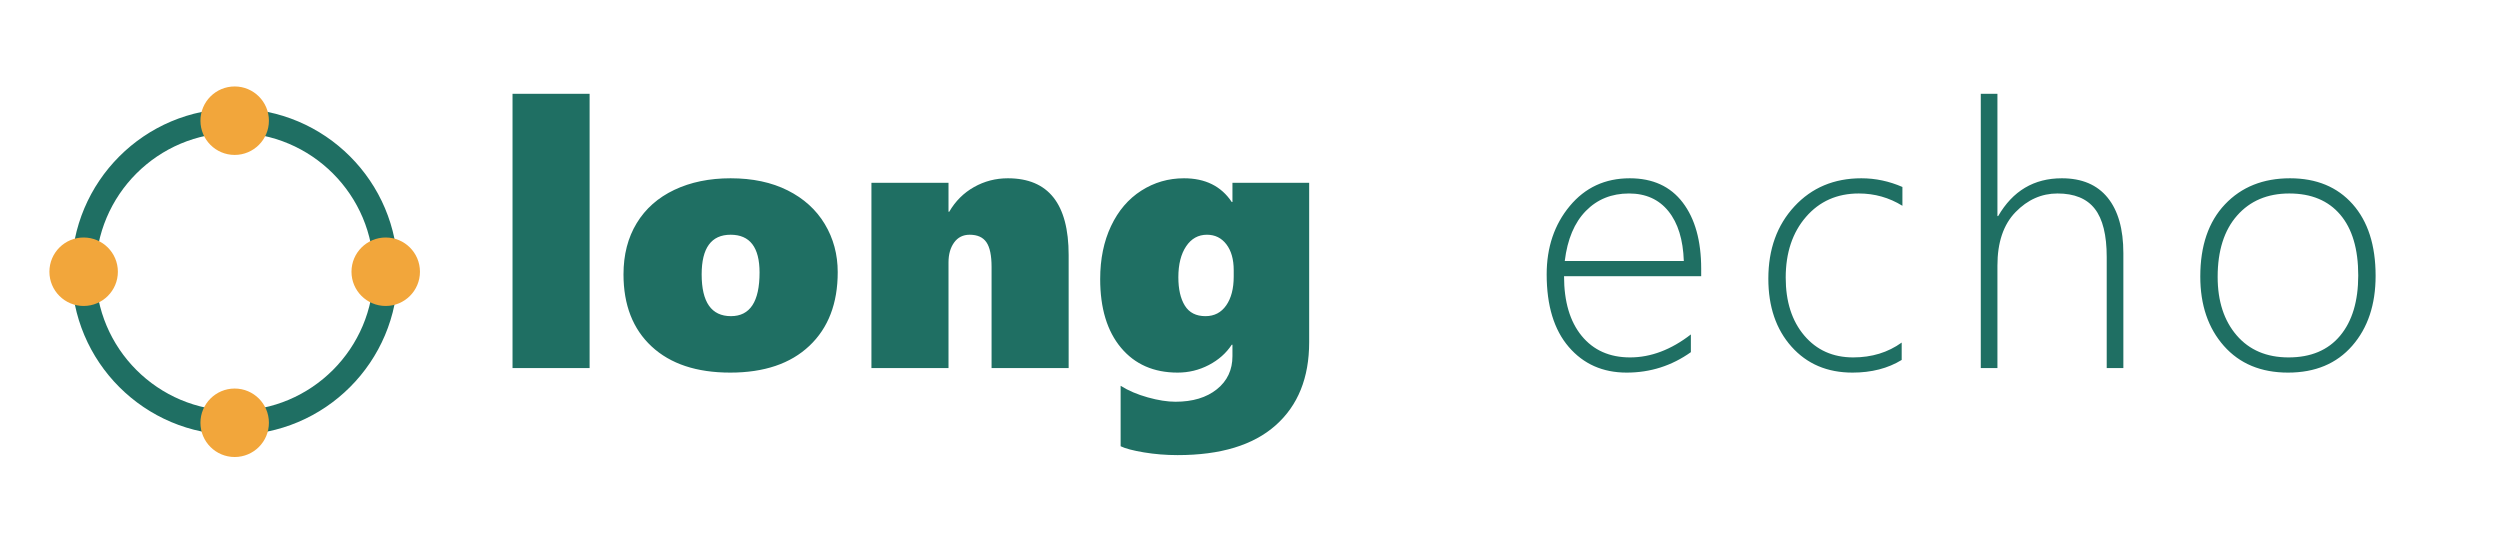
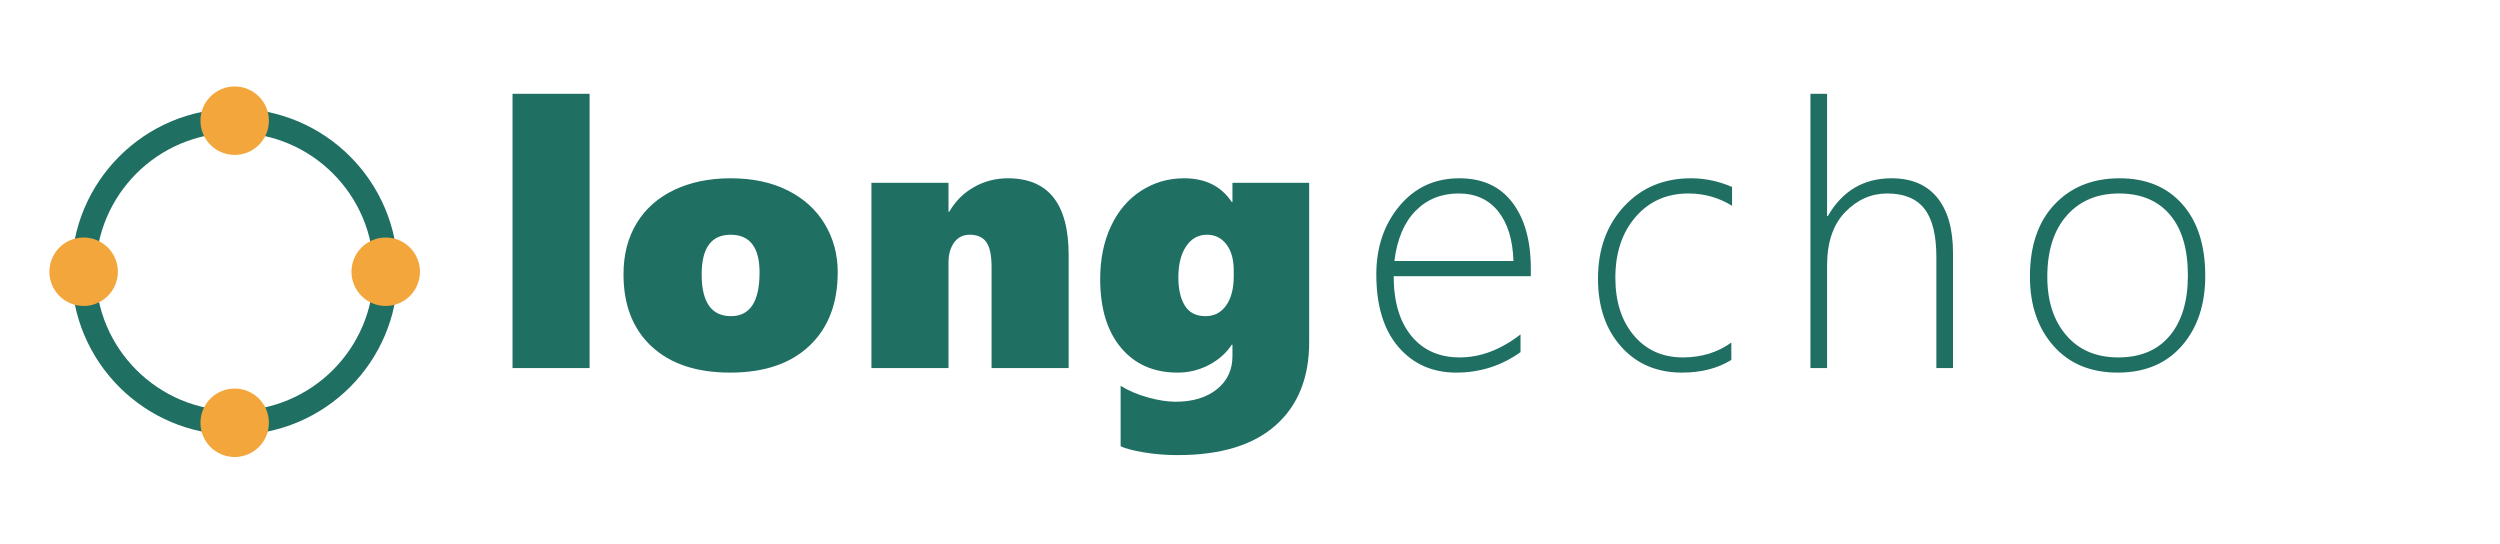
<svg xmlns="http://www.w3.org/2000/svg" viewBox="0 0 1012 220" width="1012" height="220" role="img" aria-label="longecho symbol and wordmark">
  <g transform="translate(-9.35,5.65) scale(0.40761)">
    <circle cx="256" cy="256" r="150" fill="none" stroke="#1F6F63" stroke-width="24" />
    <g fill="#F2A63B">
      <circle cx="256" cy="106" r="34" />
      <circle cx="406" cy="256" r="34" />
      <circle cx="256" cy="406" r="34" />
      <circle cx="106" cy="256" r="34" />
    </g>
  </g>
  <path fill="#1F6F63" d="M207.471 149 L207.471 37.965 L238.672 37.965 L238.672 149 Z M339.109 110.182 Q339.109 129.151 327.647 139.991 Q316.185 150.831 295.604 150.831 Q275.169 150.831 263.78 140.248 Q252.391 129.664 252.391 111.061 Q252.391 99.122 257.737 90.333 Q263.084 81.544 272.972 76.856 Q282.859 72.169 295.75 72.169 Q309.08 72.169 318.858 77.076 Q328.636 81.983 333.873 90.699 Q339.109 99.415 339.109 110.182 Z M307.469 110.328 Q307.469 95.021 295.75 95.021 Q284.031 95.021 284.031 111.061 Q284.031 127.979 295.896 127.979 Q307.469 127.979 307.469 110.328 Z M401.388 149 L401.388 108.058 Q401.388 101.1 399.3 98.06 Q397.213 95.021 392.525 95.021 Q388.497 95.021 386.227 98.17 Q383.956 101.319 383.956 106.227 L383.956 149 L352.755 149 L352.755 74 L383.956 74 L383.956 85.719 L384.249 85.719 Q387.984 79.273 394.283 75.721 Q400.582 72.169 407.979 72.169 Q432.589 72.169 432.589 103.224 L432.589 149 Z M529.95 138.526 Q529.95 160.133 516.364 172.181 Q502.777 184.229 476.703 184.229 Q469.672 184.229 463.08 183.131 Q456.488 182.032 453.632 180.641 L453.632 156.178 Q458.319 159.107 464.618 160.865 Q470.917 162.623 475.824 162.623 Q486.298 162.623 492.597 157.569 Q498.896 152.516 498.896 144.166 L498.896 139.552 L498.603 139.552 Q495.233 144.679 489.337 147.755 Q483.441 150.831 476.703 150.831 Q462.201 150.831 453.778 140.76 Q445.355 130.689 445.355 112.965 Q445.355 100.807 449.75 91.505 Q454.145 82.203 461.981 77.186 Q469.818 72.169 479.267 72.169 Q492.23 72.169 498.603 81.764 L498.896 81.764 L498.896 74 L529.95 74 Z M499.408 109.376 Q499.408 102.784 496.442 98.902 Q493.476 95.021 488.568 95.021 Q483.295 95.021 480.146 99.708 Q476.996 104.396 476.996 112.232 Q476.996 119.483 479.633 123.731 Q482.27 127.979 487.982 127.979 Q493.329 127.979 496.369 123.622 Q499.408 119.264 499.408 111.939 Z" />
-   <path fill="#1F6F63" d="M633.123 111.793 Q633.123 127.247 640.264 135.963 Q647.405 144.679 659.856 144.679 Q672.454 144.679 684.466 135.377 L684.466 142.555 Q672.82 150.831 658.465 150.831 Q643.963 150.831 635.027 140.431 Q626.092 130.03 626.092 111.061 Q626.092 94.654 635.43 83.412 Q644.769 72.169 659.71 72.169 Q673.699 72.169 681.17 81.983 Q688.641 91.798 688.641 108.79 L688.641 111.793 Z M681.609 105.641 Q681.17 92.677 675.384 85.499 Q669.598 78.321 659.417 78.321 Q648.87 78.321 641.949 85.389 Q635.027 92.457 633.416 105.641 Z M769.804 145.704 Q761.454 150.831 749.882 150.831 Q734.574 150.831 725.199 140.321 Q715.824 129.811 715.824 112.818 Q715.824 94.947 726.371 83.558 Q736.918 72.169 753.471 72.169 Q762.04 72.169 770.097 75.685 L770.097 83.302 Q762.04 78.321 752.445 78.321 Q739.262 78.321 731.059 87.806 Q722.855 97.291 722.855 112.379 Q722.855 126.954 730.363 135.816 Q737.87 144.679 750.175 144.679 Q761.454 144.679 769.804 138.673 Z M852.798 149 L852.798 104.029 Q852.798 90.699 847.964 84.51 Q843.13 78.321 832.876 78.321 Q823.208 78.321 815.884 85.865 Q808.56 93.409 808.56 107.472 L808.56 149 L801.821 149 L801.821 37.965 L808.56 37.965 L808.56 87.477 L808.853 87.477 Q817.715 72.169 834.634 72.169 Q846.792 72.169 853.164 80.006 Q859.536 87.843 859.536 102.491 L859.536 149 Z M926.197 150.831 Q909.791 150.831 900.233 140.028 Q890.675 129.225 890.675 111.939 Q890.675 93.263 900.672 82.716 Q910.67 72.169 927.003 72.169 Q943.043 72.169 952.345 82.643 Q961.646 93.116 961.646 111.646 Q961.646 129.151 952.162 139.991 Q942.677 150.831 926.197 150.831 Z M926.71 78.321 Q913.453 78.321 905.58 87.257 Q897.706 96.192 897.706 112.086 Q897.706 126.808 905.396 135.743 Q913.087 144.679 926.417 144.679 Q939.967 144.679 947.291 135.89 Q954.615 127.101 954.615 111.5 Q954.615 95.46 947.328 86.891 Q940.04 78.321 926.71 78.321 Z" />
+   <path fill="#1F6F63" d="M564.164 111.793 Q564.164 127.247 571.305 135.963 Q578.446 144.679 590.897 144.679 Q603.495 144.679 615.507 135.377 L615.507 142.555 Q603.861 150.831 589.506 150.831 Q575.004 150.831 566.068 140.431 Q557.133 130.03 557.133 111.061 Q557.133 94.654 566.471 83.412 Q575.81 72.169 590.751 72.169 Q604.74 72.169 612.211 81.983 Q619.682 91.798 619.682 108.79 L619.682 111.793 Z M612.65 105.641 Q612.211 92.677 606.425 85.499 Q600.639 78.321 590.458 78.321 Q579.911 78.321 572.99 85.389 Q566.068 92.457 564.457 105.641 Z M700.845 145.704 Q692.495 150.831 680.923 150.831 Q665.615 150.831 656.24 140.321 Q646.865 129.811 646.865 112.818 Q646.865 94.947 657.412 83.558 Q667.959 72.169 684.512 72.169 Q693.081 72.169 701.138 75.685 L701.138 83.302 Q693.081 78.321 683.486 78.321 Q670.303 78.321 662.1 87.806 Q653.896 97.291 653.896 112.379 Q653.896 126.954 661.404 135.816 Q668.911 144.679 681.216 144.679 Q692.495 144.679 700.845 138.673 Z M783.839 149 L783.839 104.029 Q783.839 90.699 779.005 84.51 Q774.171 78.321 763.917 78.321 Q754.249 78.321 746.925 85.865 Q739.601 93.409 739.601 107.472 L739.601 149 L732.862 149 L732.862 37.965 L739.601 37.965 L739.601 87.477 L739.894 87.477 Q748.756 72.169 765.675 72.169 Q777.833 72.169 784.205 80.006 Q790.577 87.843 790.577 102.491 L790.577 149 Z M857.238 150.831 Q840.832 150.831 831.274 140.028 Q821.716 129.225 821.716 111.939 Q821.716 93.263 831.713 82.716 Q841.711 72.169 858.044 72.169 Q874.084 72.169 883.386 82.643 Q892.687 93.116 892.687 111.646 Q892.687 129.151 883.203 139.991 Q873.718 150.831 857.238 150.831 Z M857.751 78.321 Q844.494 78.321 836.621 87.257 Q828.747 96.192 828.747 112.086 Q828.747 126.808 836.437 135.743 Q844.128 144.679 857.458 144.679 Q871.008 144.679 878.332 135.89 Q885.656 127.101 885.656 111.5 Q885.656 95.46 878.369 86.891 Q871.081 78.321 857.751 78.321 Z" />
</svg>
